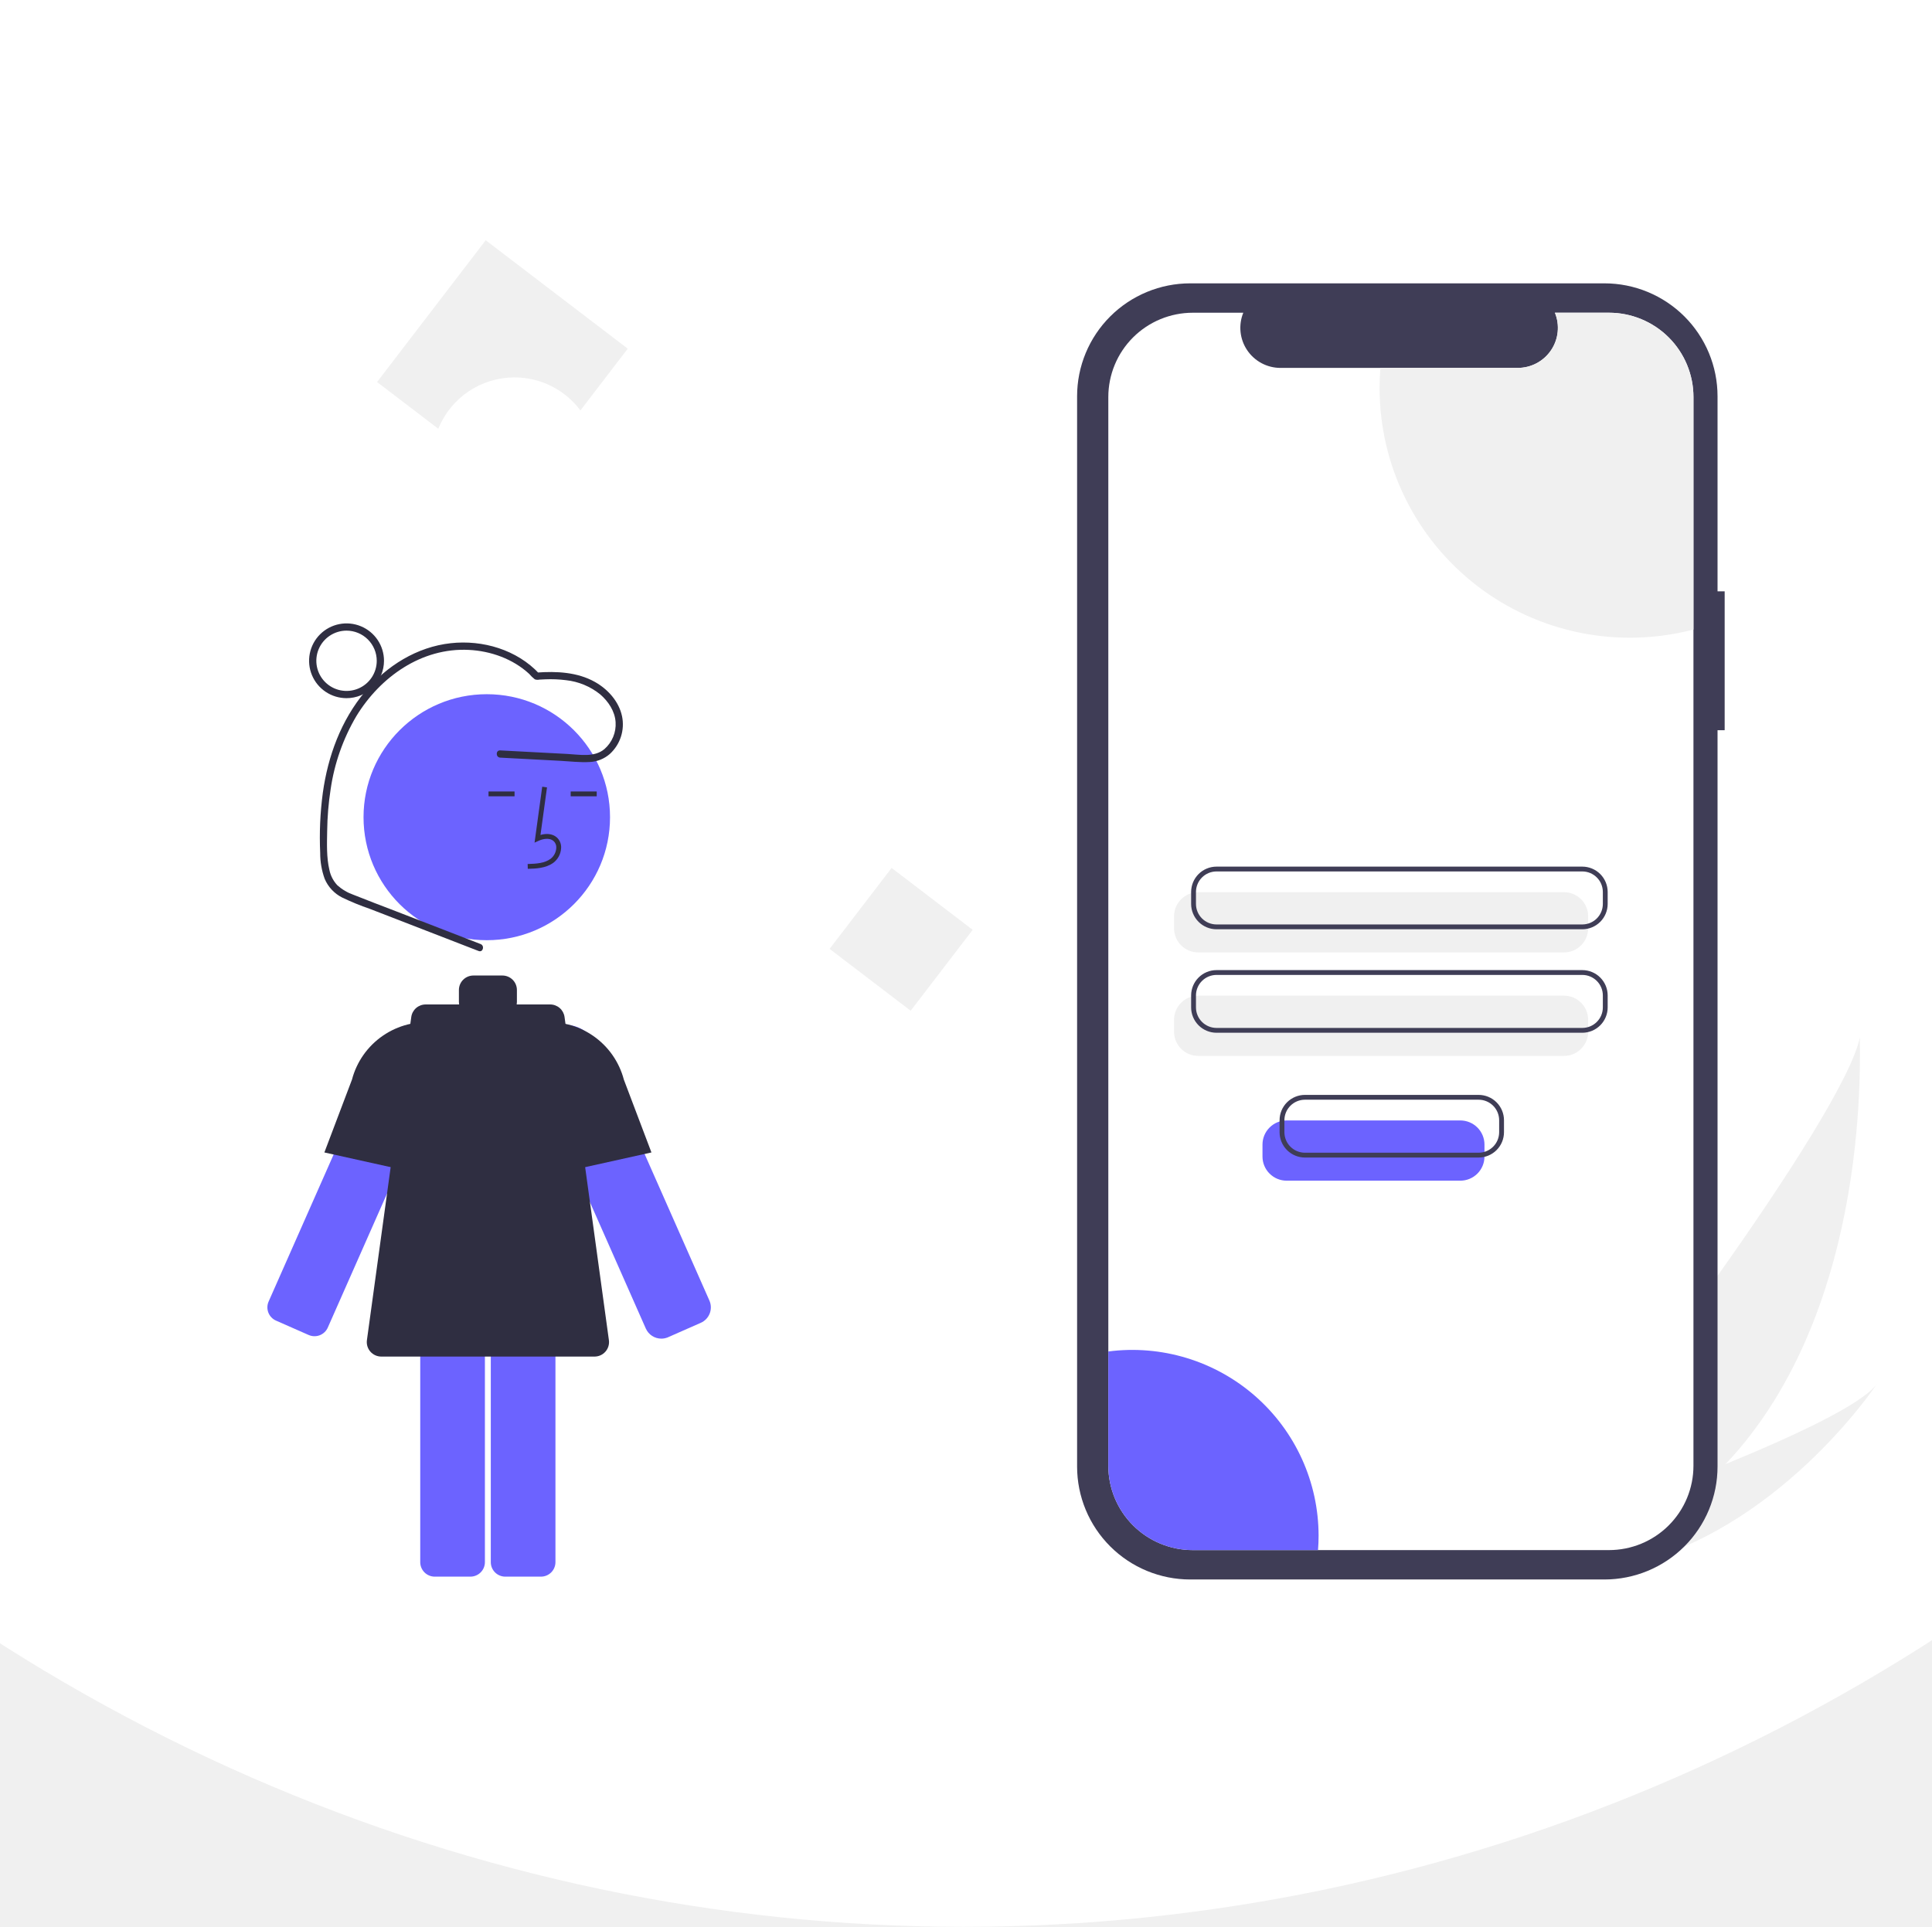
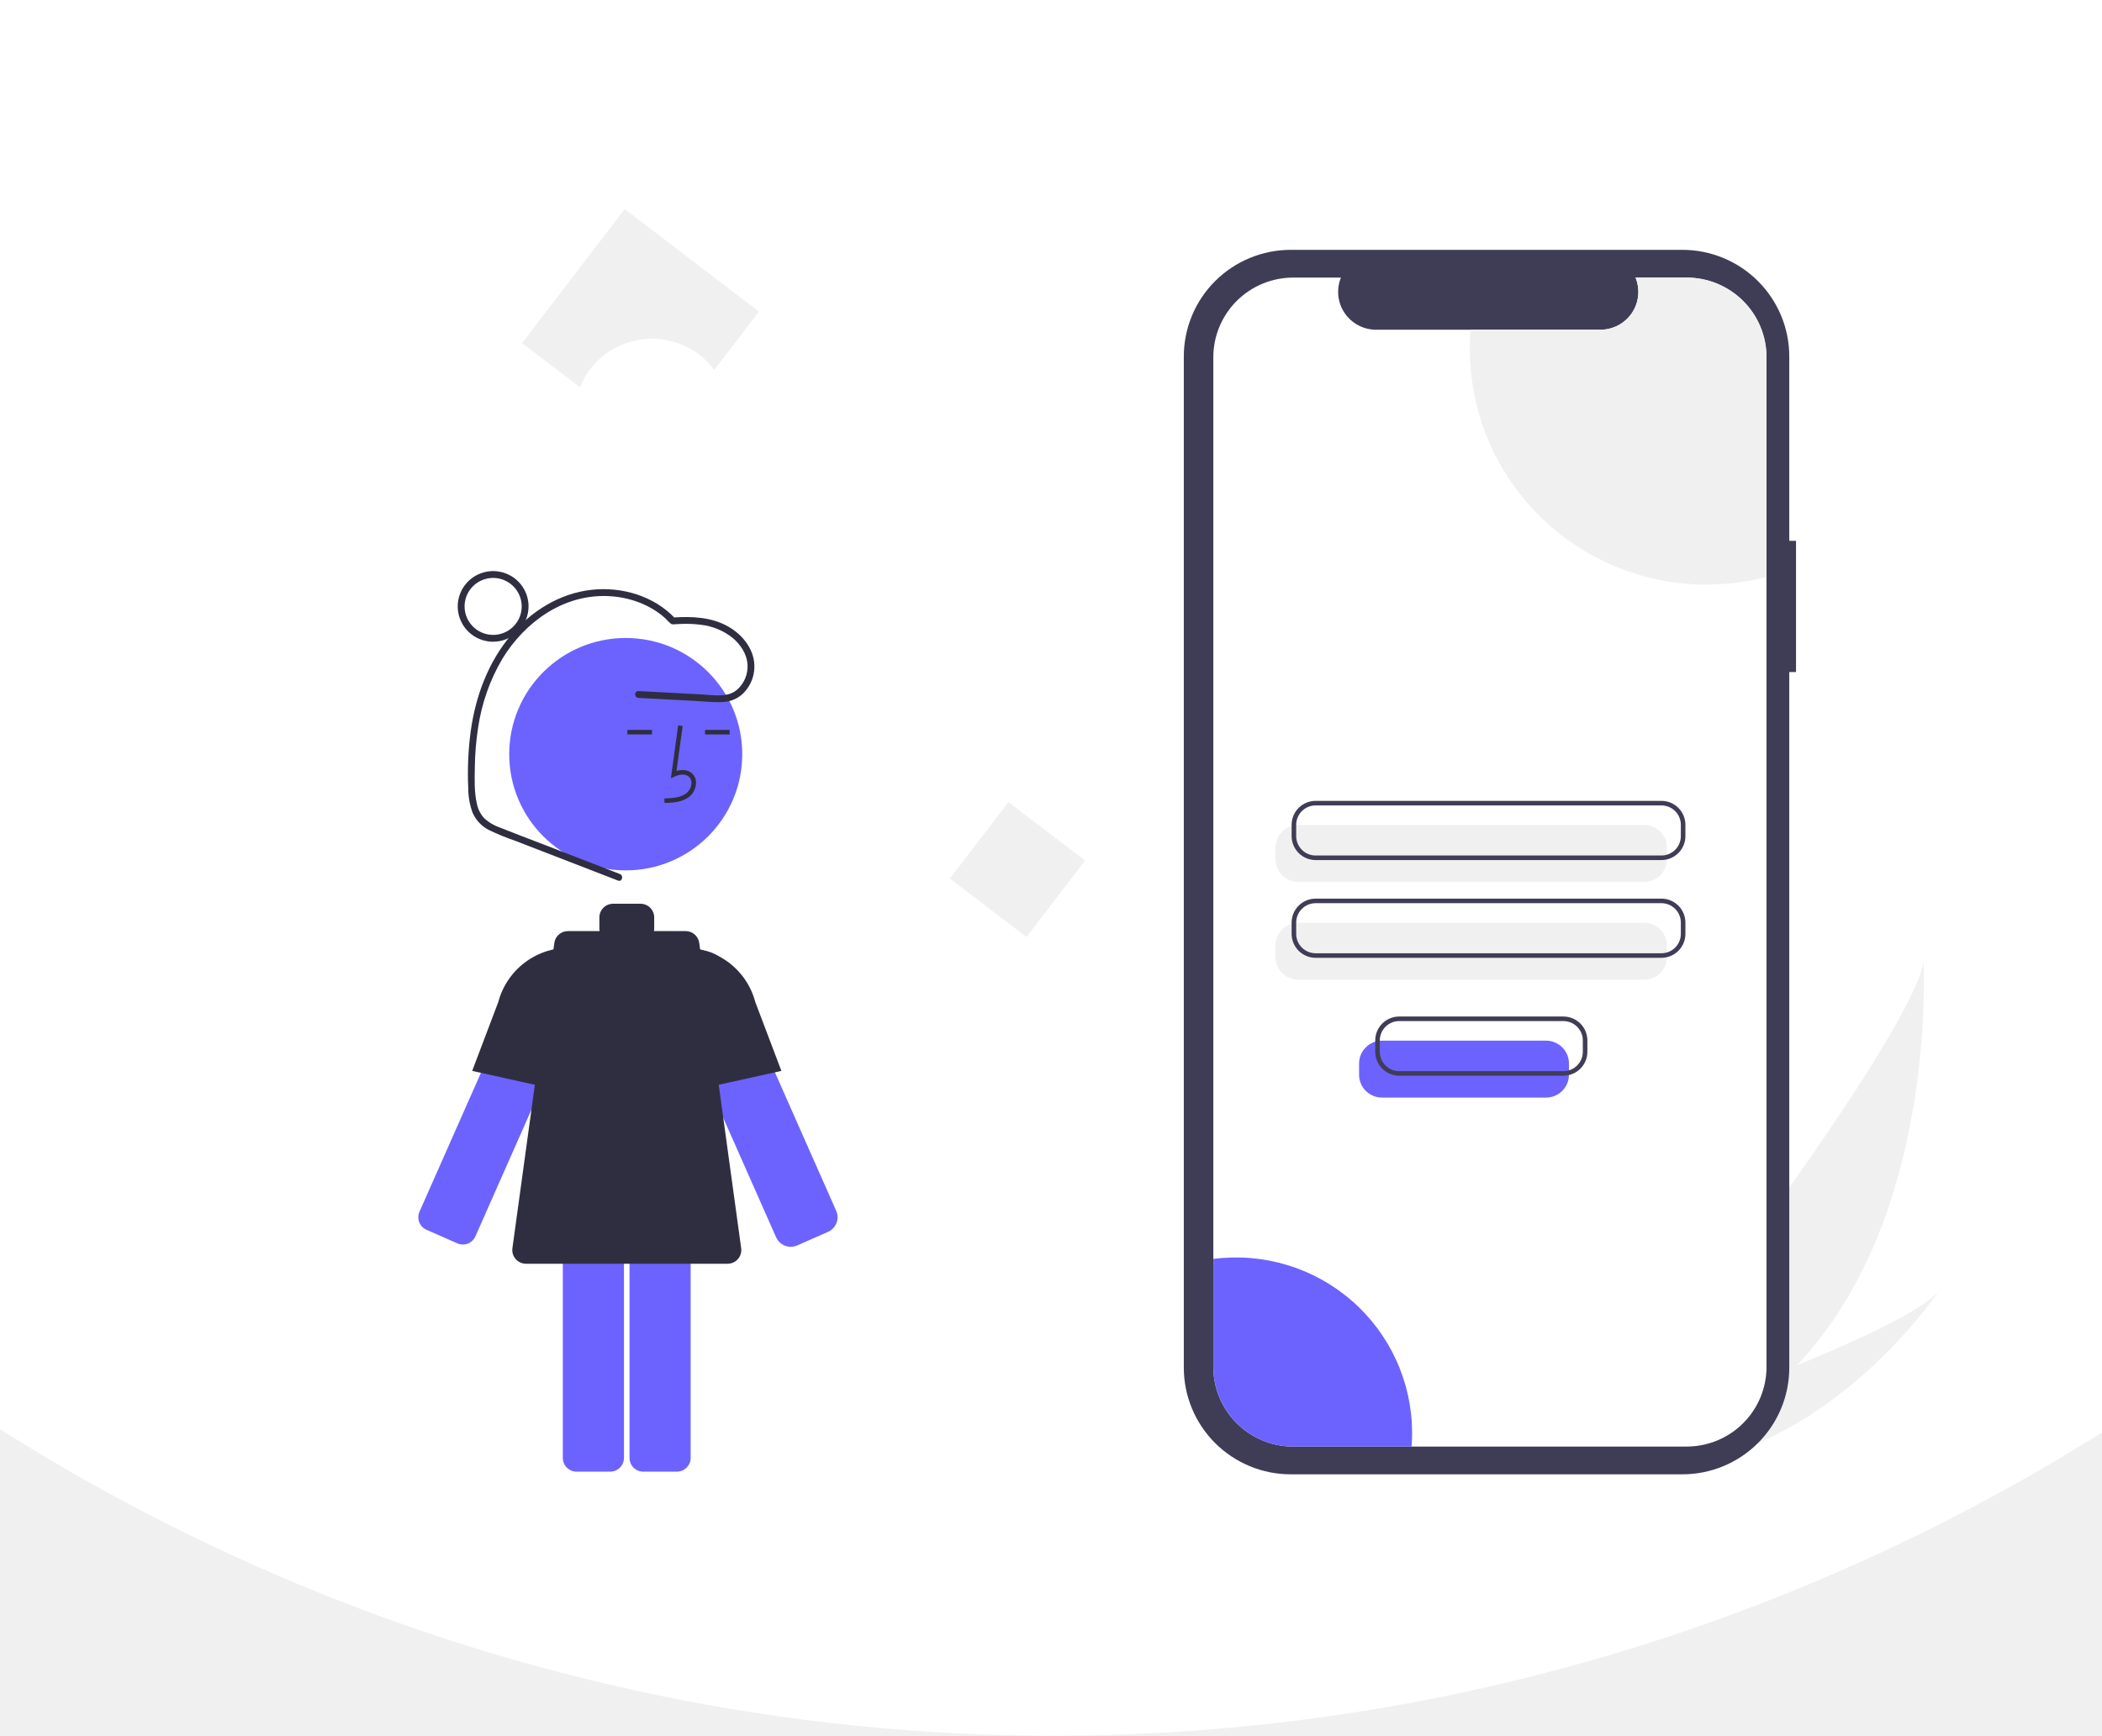
- <svg xmlns="http://www.w3.org/2000/svg" width="402" height="401" viewBox="0 0 402 401" fill="none">
-   <path d="M588 -8C588 45.711 577.977 98.895 558.503 148.518C539.03 198.14 510.487 243.228 474.504 281.207C438.521 319.186 395.803 349.313 348.79 369.867C301.776 390.421 251.387 401 200.5 401C149.613 401 99.224 390.421 52.21 369.867C5.196 349.313 -37.521 319.186 -73.504 281.207C-109.487 243.227 -138.03 198.14 -157.503 148.517C-176.977 98.895 -187 45.711 -187 -8L200.5 -8H588Z" fill="white" />
-   <path d="M359.053 304.698C352.229 311.991 344.409 318.289 335.824 323.404C335.628 323.525 335.427 323.639 335.226 323.756L321.329 311.478C321.475 311.342 321.636 311.19 321.811 311.023C332.166 301.208 383.573 232.584 386.999 215.873C386.762 217.265 390.089 271.862 359.053 304.698Z" fill="#F0F0F0" />
-   <path d="M338.506 325.773C338.243 325.836 337.976 325.895 337.708 325.948L327.281 316.737C327.485 316.666 327.723 316.581 327.996 316.488C332.469 314.907 345.793 310.133 359.052 304.697C373.299 298.853 387.478 292.249 390.528 288.02C389.874 289.002 369.724 318.805 338.506 325.773Z" fill="#F0F0F0" />
-   <path d="M358.86 123.069H357.376V82.467C357.376 79.381 356.767 76.326 355.584 73.475C354.4 70.624 352.666 68.033 350.48 65.851C348.294 63.669 345.699 61.938 342.843 60.757C339.987 59.576 336.925 58.968 333.834 58.968H247.658C244.566 58.968 241.505 59.576 238.649 60.757C235.792 61.938 233.197 63.669 231.011 65.851C228.825 68.033 227.091 70.623 225.908 73.475C224.725 76.326 224.116 79.381 224.116 82.467V305.213C224.116 308.299 224.725 311.355 225.908 314.206C227.091 317.057 228.825 319.647 231.011 321.83C233.197 324.012 235.792 325.743 238.648 326.924C241.505 328.104 244.566 328.712 247.658 328.712H333.834C336.925 328.712 339.987 328.104 342.843 326.924C345.699 325.743 348.294 324.012 350.48 321.83C352.666 319.647 354.4 317.057 355.584 314.206C356.767 311.355 357.376 308.299 357.376 305.213V151.971H358.86V123.069Z" fill="#3F3D56" />
-   <path d="M352.364 82.629V305.05C352.364 307.355 351.909 309.637 351.026 311.766C350.142 313.895 348.847 315.83 347.214 317.459C345.581 319.088 343.643 320.381 341.509 321.262C339.376 322.143 337.09 322.596 334.781 322.596H248.19C245.882 322.596 243.596 322.142 241.463 321.26C239.33 320.379 237.393 319.086 235.76 317.457C234.128 315.828 232.834 313.894 231.95 311.765C231.067 309.636 230.612 307.354 230.613 305.05V82.629C230.612 80.325 231.067 78.043 231.95 75.914C232.834 73.785 234.128 71.851 235.76 70.222C237.393 68.593 239.33 67.3 241.463 66.418C243.596 65.537 245.882 65.083 248.19 65.083H258.698C258.182 66.349 257.986 67.722 258.127 69.082C258.267 70.442 258.74 71.746 259.504 72.88C260.268 74.014 261.3 74.944 262.508 75.587C263.716 76.229 265.064 76.566 266.433 76.567H315.801C317.171 76.568 318.521 76.233 319.73 75.591C320.939 74.948 321.972 74.019 322.736 72.884C323.501 71.749 323.974 70.444 324.113 69.084C324.253 67.723 324.055 66.349 323.537 65.083H334.781C337.09 65.082 339.376 65.536 341.509 66.417C343.643 67.298 345.581 68.591 347.214 70.22C348.847 71.849 350.142 73.784 351.026 75.913C351.909 78.042 352.364 80.324 352.364 82.629Z" fill="white" />
-   <path d="M325.429 198.211H249.318C247.985 198.209 246.707 197.68 245.764 196.739C244.821 195.798 244.291 194.522 244.29 193.192V190.693C244.291 189.363 244.821 188.087 245.764 187.146C246.707 186.205 247.985 185.676 249.318 185.674H325.429C326.762 185.676 328.04 186.205 328.983 187.146C329.925 188.087 330.456 189.363 330.457 190.693V193.192C330.456 194.522 329.925 195.798 328.983 196.739C328.04 197.68 326.762 198.209 325.429 198.211Z" fill="#F0F0F0" />
-   <path d="M325.429 219.747H249.318C247.985 219.745 246.707 219.216 245.764 218.275C244.821 217.334 244.291 216.058 244.29 214.728V212.229C244.291 210.899 244.821 209.623 245.764 208.682C246.707 207.741 247.985 207.212 249.318 207.21H325.429C326.762 207.212 328.04 207.741 328.983 208.682C329.925 209.623 330.456 210.899 330.457 212.229V214.728C330.456 216.058 329.925 217.334 328.983 218.275C328.04 219.216 326.762 219.745 325.429 219.747Z" fill="#F0F0F0" />
-   <path d="M329.236 193.394H253.125C251.725 193.393 250.384 192.837 249.394 191.849C248.404 190.861 247.847 189.521 247.846 188.124V185.626C247.847 184.229 248.404 182.889 249.394 181.901C250.384 180.913 251.725 180.357 253.125 180.356H329.236C330.636 180.357 331.978 180.913 332.968 181.901C333.957 182.889 334.514 184.229 334.516 185.626V188.124C334.514 189.521 333.957 190.861 332.968 191.849C331.978 192.837 330.636 193.393 329.236 193.394ZM253.125 181.36C251.992 181.361 250.906 181.811 250.104 182.611C249.303 183.41 248.853 184.495 248.851 185.626V188.124C248.853 189.255 249.303 190.34 250.104 191.14C250.906 191.939 251.992 192.389 253.125 192.391H329.236C330.369 192.389 331.456 191.939 332.257 191.14C333.058 190.34 333.509 189.255 333.51 188.124V185.626C333.509 184.495 333.058 183.41 332.257 182.611C331.456 181.811 330.369 181.361 329.236 181.36H253.125Z" fill="#3F3D56" />
-   <path d="M329.236 214.93H253.125C251.725 214.929 250.384 214.373 249.394 213.385C248.404 212.397 247.847 211.057 247.846 209.66V207.162C247.847 205.765 248.404 204.425 249.394 203.437C250.384 202.449 251.725 201.893 253.125 201.892H329.236C330.636 201.893 331.978 202.449 332.968 203.437C333.957 204.425 334.514 205.765 334.516 207.162V209.66C334.514 211.057 333.957 212.397 332.968 213.385C331.978 214.373 330.636 214.929 329.236 214.93ZM253.125 202.895C251.992 202.897 250.906 203.347 250.104 204.146C249.303 204.946 248.853 206.031 248.851 207.162V209.66C248.853 210.791 249.303 211.876 250.104 212.675C250.906 213.475 251.992 213.925 253.125 213.926H329.236C330.369 213.925 331.456 213.475 332.257 212.675C333.058 211.876 333.509 210.791 333.51 209.66V207.162C333.509 206.031 333.058 204.946 332.257 204.146C331.456 203.347 330.369 202.897 329.236 202.895H253.125Z" fill="#3F3D56" />
-   <path d="M352.364 82.629V131.009C344.663 133.031 336.6 133.263 328.795 131.687C320.989 130.111 313.65 126.768 307.342 121.917C301.034 117.065 295.925 110.834 292.409 103.702C288.892 96.57 287.061 88.728 287.056 80.779C287.056 79.36 287.113 77.956 287.228 76.567H315.801C317.171 76.568 318.521 76.233 319.73 75.591C320.939 74.948 321.972 74.019 322.736 72.884C323.501 71.749 323.974 70.444 324.113 69.084C324.253 67.723 324.055 66.349 323.537 65.083H334.781C337.09 65.082 339.376 65.536 341.509 66.417C343.643 67.298 345.581 68.591 347.214 70.22C348.847 71.849 350.142 73.784 351.026 75.913C351.909 78.042 352.364 80.324 352.364 82.629Z" fill="#F0F0F0" />
-   <path d="M274.365 319.574C274.365 320.594 274.327 321.601 274.245 322.596H248.19C245.882 322.596 243.596 322.142 241.463 321.26C239.33 320.379 237.393 319.086 235.76 317.457C234.128 315.828 232.834 313.894 231.95 311.765C231.067 309.636 230.612 307.354 230.613 305.05V281.259C236.074 280.55 241.624 281.011 246.893 282.612C252.162 284.212 257.029 286.915 261.169 290.541C265.309 294.166 268.627 298.631 270.903 303.637C273.178 308.644 274.358 314.077 274.365 319.574Z" fill="#6C63FF" />
-   <path d="M64.225 277.83C64.957 278.151 65.787 278.17 66.533 277.881C67.278 277.593 67.879 277.021 68.203 276.291L91.674 223.191C92.211 221.976 92.376 220.629 92.146 219.32C91.916 218.012 91.303 216.801 90.384 215.841C89.465 214.88 88.281 214.214 86.982 213.925C85.683 213.636 84.328 213.738 83.087 214.219C81.654 214.765 80.454 215.79 79.693 217.12C79.572 217.33 79.462 217.547 79.364 217.769L55.892 270.869C55.733 271.23 55.645 271.62 55.636 272.016C55.627 272.411 55.697 272.804 55.84 273.173C55.983 273.542 56.197 273.879 56.471 274.165C56.745 274.451 57.072 274.68 57.435 274.84L64.225 277.83Z" fill="#6C63FF" />
-   <path d="M90.711 244.991L67.494 239.841L73.241 224.667C74.219 220.958 76.498 217.722 79.662 215.546C82.826 213.371 86.667 212.399 90.487 212.807L90.711 212.832L90.711 244.991Z" fill="#2F2E41" />
-   <path d="M137.604 278.59C136.921 278.588 136.253 278.39 135.681 278.018C135.109 277.646 134.657 277.116 134.38 276.493L110.908 223.393C110.162 221.704 110.093 219.793 110.715 218.054C111.336 216.315 112.602 214.88 114.252 214.044C115.902 213.209 117.809 213.036 119.583 213.561C121.356 214.087 122.86 215.271 123.785 216.87C123.916 217.096 124.033 217.328 124.139 217.566L147.61 270.666C147.987 271.519 148.009 272.486 147.672 273.355C147.334 274.223 146.665 274.923 145.811 275.299L138.791 278.391L138.787 278.383C138.408 278.519 138.007 278.589 137.604 278.59Z" fill="#6C63FF" />
-   <path d="M105.137 260.355C104.337 260.356 103.57 260.674 103.004 261.238C102.439 261.803 102.121 262.568 102.12 263.367V325.11C102.121 325.908 102.439 326.674 103.004 327.238C103.57 327.803 104.337 328.121 105.137 328.121H112.558C113.358 328.121 114.125 327.803 114.691 327.238C115.256 326.674 115.574 325.908 115.575 325.11V263.367C115.574 262.568 115.256 261.803 114.691 261.238C114.125 260.674 113.358 260.356 112.558 260.355H105.137Z" fill="#6C63FF" />
-   <path d="M90.458 260.355C89.658 260.356 88.891 260.674 88.326 261.238C87.76 261.803 87.442 262.568 87.441 263.367V325.11C87.442 325.908 87.76 326.674 88.326 327.238C88.891 327.803 89.658 328.121 90.458 328.121H97.88C98.68 328.121 99.446 327.803 100.012 327.238C100.578 326.674 100.896 325.908 100.897 325.11V263.367C100.896 262.568 100.578 261.803 100.012 261.238C99.446 260.674 98.68 260.356 97.88 260.355H90.458Z" fill="#6C63FF" />
-   <path d="M101.286 195.669C115.449 195.669 126.931 184.208 126.931 170.071C126.931 155.934 115.449 144.473 101.286 144.473C87.124 144.473 75.642 155.934 75.642 170.071C75.642 184.208 87.124 195.669 101.286 195.669Z" fill="#6C63FF" />
-   <path d="M109.82 180.816C111.483 180.77 113.551 180.713 115.145 179.551C115.62 179.19 116.01 178.731 116.288 178.204C116.566 177.678 116.725 177.097 116.754 176.503C116.783 176.08 116.714 175.657 116.551 175.266C116.389 174.874 116.138 174.526 115.819 174.247C114.986 173.545 113.771 173.381 112.461 173.765L113.818 163.864L112.822 163.728L111.226 175.367L112.058 174.986C113.023 174.545 114.347 174.32 115.17 175.014C115.372 175.195 115.529 175.421 115.63 175.673C115.73 175.925 115.771 176.197 115.749 176.467C115.725 176.91 115.605 177.342 115.399 177.734C115.192 178.126 114.903 178.469 114.552 178.74C113.312 179.644 111.663 179.761 109.792 179.813L109.82 180.816Z" fill="#2F2E41" />
-   <path d="M124.162 164.718H118.745V165.722H124.162V164.718Z" fill="#2F2E41" />
-   <path d="M107.066 164.718H101.649V165.722H107.066V164.718Z" fill="#2F2E41" />
-   <path d="M126.696 278.901L117.466 211.644C117.367 210.923 117.01 210.262 116.46 209.784C115.911 209.305 115.206 209.041 114.477 209.042H107.51C107.539 208.876 107.554 208.708 107.555 208.54V206.03C107.555 205.231 107.237 204.465 106.672 203.901C106.106 203.336 105.338 203.019 104.538 203.019H98.504C97.704 203.019 96.937 203.336 96.371 203.901C95.805 204.465 95.487 205.231 95.487 206.03V208.54C95.489 208.708 95.504 208.876 95.533 209.042H88.566C87.837 209.042 87.132 209.305 86.582 209.784C86.033 210.262 85.676 210.923 85.577 211.644L76.347 278.901C76.288 279.327 76.322 279.761 76.445 280.173C76.569 280.585 76.779 280.966 77.062 281.29C77.345 281.614 77.695 281.874 78.087 282.052C78.479 282.229 78.905 282.322 79.336 282.322H123.707C124.138 282.322 124.564 282.229 124.956 282.052C125.348 281.874 125.697 281.614 125.98 281.29C126.264 280.966 126.474 280.585 126.597 280.173C126.721 279.761 126.754 279.327 126.696 278.901Z" fill="#2F2E41" />
-   <path d="M99.995 196.468L82.258 189.595C79.357 188.472 76.441 187.382 73.556 186.22C72.32 185.79 71.181 185.12 70.206 184.249C69.357 183.352 68.778 182.234 68.536 181.023C67.921 178.428 68.032 175.59 68.076 172.941C68.11 170.043 68.349 167.152 68.791 164.288C69.566 158.905 71.385 153.726 74.146 149.039C79.12 140.892 87.691 134.763 97.549 135.252C102.113 135.478 106.703 137.113 110.094 140.228C110.448 140.65 110.845 141.034 111.278 141.374C111.58 141.486 111.908 141.508 112.221 141.437C112.635 141.41 113.049 141.39 113.464 141.376C114.902 141.315 116.343 141.376 117.771 141.556C120.373 141.837 122.84 142.859 124.876 144.501C126.571 145.956 127.949 148.01 128.091 150.293C128.16 151.341 127.986 152.391 127.584 153.361C127.182 154.332 126.561 155.197 125.771 155.89C123.655 157.67 120.636 157.044 118.097 156.91L104.087 156.169C103.116 156.118 103.119 157.624 104.087 157.675L116.609 158.337C118.622 158.444 120.696 158.705 122.71 158.584C124.257 158.514 125.735 157.921 126.9 156.901C127.964 155.926 128.756 154.692 129.2 153.319C129.644 151.947 129.724 150.483 129.433 149.071C128.787 145.99 126.49 143.442 123.798 141.926C120.134 139.863 115.758 139.666 111.659 139.971L112.192 140.191C107.555 135.223 100.452 133.125 93.784 133.86C86.743 134.635 80.481 138.555 75.982 143.917C70.965 149.894 68.232 157.348 67.169 165.012C66.616 169.15 66.434 173.329 66.625 177.5C66.617 179.339 66.932 181.165 67.556 182.896C68.268 184.58 69.556 185.958 71.189 186.784C73.062 187.686 74.988 188.476 76.956 189.148L99.594 197.919C100.5 198.27 100.892 196.815 99.995 196.468Z" fill="#2F2E41" />
-   <path d="M72.106 145.298C70.565 145.298 69.058 144.842 67.776 143.987C66.494 143.132 65.496 141.917 64.906 140.495C64.316 139.074 64.161 137.51 64.462 136C64.763 134.491 65.505 133.105 66.595 132.017C67.685 130.929 69.074 130.188 70.586 129.888C72.097 129.588 73.665 129.742 75.089 130.331C76.513 130.919 77.73 131.917 78.586 133.196C79.443 134.475 79.9 135.98 79.9 137.518C79.898 139.581 79.076 141.558 77.615 143.017C76.153 144.475 74.172 145.296 72.106 145.298ZM72.106 131.244C70.863 131.244 69.648 131.612 68.614 132.302C67.581 132.991 66.775 133.971 66.299 135.117C65.823 136.264 65.699 137.525 65.942 138.742C66.184 139.959 66.783 141.077 67.662 141.955C68.541 142.832 69.661 143.43 70.88 143.672C72.099 143.914 73.363 143.789 74.511 143.315C75.66 142.84 76.641 142.036 77.332 141.004C78.023 139.972 78.391 138.759 78.391 137.518C78.39 135.855 77.727 134.26 76.548 133.084C75.37 131.908 73.772 131.246 72.106 131.244Z" fill="#2F2E41" />
-   <path d="M202.39 193.51L185.521 180.631L172.619 197.47L189.488 210.349L202.39 193.51Z" fill="#F0F0F0" />
-   <path d="M107.052 78.543C109.718 78.541 112.347 79.162 114.728 80.356C117.11 81.55 119.179 83.284 120.768 85.42L130.618 72.564L101.063 50L78.458 79.502L91.197 89.227C92.471 86.072 94.662 83.368 97.487 81.464C100.313 79.56 103.644 78.543 107.052 78.543Z" fill="#F0F0F0" />
-   <path d="M303.854 245.716H267.72C266.387 245.715 265.109 245.186 264.166 244.245C263.224 243.304 262.693 242.028 262.692 240.697V238.199C262.693 236.868 263.224 235.592 264.166 234.651C265.109 233.71 266.387 233.181 267.72 233.18H303.854C305.187 233.181 306.465 233.71 307.408 234.651C308.351 235.592 308.881 236.868 308.882 238.199V240.697C308.881 242.028 308.351 243.304 307.408 244.245C306.465 245.186 305.187 245.715 303.854 245.716Z" fill="#6C63FF" />
-   <path d="M307.662 240.9H271.527C270.128 240.899 268.786 240.343 267.796 239.355C266.806 238.367 266.249 237.027 266.248 235.63V233.132C266.249 231.734 266.806 230.395 267.796 229.407C268.786 228.419 270.128 227.863 271.527 227.862H307.662C309.061 227.863 310.403 228.419 311.393 229.407C312.383 230.395 312.94 231.734 312.941 233.132V235.63C312.94 237.027 312.383 238.367 311.393 239.355C310.403 240.343 309.061 240.899 307.662 240.9ZM271.527 228.865C270.394 228.867 269.308 229.317 268.507 230.116C267.705 230.916 267.255 232.001 267.253 233.132V235.63C267.255 236.761 267.705 237.846 268.507 238.645C269.308 239.445 270.394 239.895 271.527 239.896H307.662C308.795 239.895 309.881 239.445 310.682 238.645C311.484 237.846 311.934 236.761 311.936 235.63V233.132C311.934 232.001 311.484 230.916 310.682 230.116C309.881 229.317 308.795 228.867 307.662 228.865H271.527Z" fill="#3F3D56" />
-   <path d="M112.332 244.991V212.832L112.556 212.807C116.381 212.399 120.226 213.374 123.392 215.555C126.558 217.736 128.836 220.978 129.81 224.693L135.548 239.841L112.332 244.991Z" fill="#2F2E41" />
+ <svg xmlns="http://www.w3.org/2000/svg" width="402" height="332" viewBox="0 0 402 332" fill="none">
+   <path d="M589 -70C589 -17.209 578.977 35.066 559.503 83.839C540.03 132.612 511.487 176.928 475.504 214.257C439.521 251.586 396.803 281.197 349.79 301.4C302.776 321.602 252.387 332 201.5 332C150.613 332 100.224 321.602 53.21 301.4C6.196 281.197 -36.521 251.586 -72.504 214.257C-108.487 176.928 -137.03 132.612 -156.503 83.839C-175.977 35.066 -186 -17.209 -186 -70L201.5 -70H589Z" fill="white" />
+   <path d="M343.651 261.149C337.72 267.481 330.926 272.949 323.466 277.391C323.295 277.496 323.121 277.595 322.947 277.696L310.871 267.035C310.997 266.918 311.138 266.786 311.289 266.641C320.287 258.119 364.957 198.534 367.933 184.024C367.728 185.232 370.619 232.638 343.651 261.149Z" fill="#F0F0F0" />
+   <path d="M325.796 279.448C325.568 279.503 325.336 279.553 325.103 279.6L316.043 271.602C316.22 271.54 316.427 271.467 316.663 271.386C320.551 270.013 332.128 265.868 343.65 261.148C356.03 256.073 368.35 250.34 371 246.667C370.432 247.521 352.923 273.398 325.796 279.448Z" fill="#F0F0F0" />
+   <path d="M343.483 103.445H342.193V68.191C342.193 65.511 341.664 62.858 340.636 60.382C339.608 57.907 338.101 55.658 336.201 53.763C334.302 51.868 332.047 50.365 329.565 49.34C327.083 48.315 324.423 47.787 321.737 47.787H246.855C244.169 47.787 241.508 48.315 239.027 49.34C236.545 50.365 234.29 51.868 232.39 53.763C230.491 55.657 228.984 57.907 227.956 60.382C226.928 62.858 226.399 65.511 226.399 68.191V261.596C226.399 264.276 226.928 266.929 227.956 269.404C228.984 271.88 230.491 274.129 232.39 276.024C234.29 277.919 236.545 279.421 239.027 280.447C241.508 281.472 244.168 282 246.855 282H321.736C324.423 282 327.083 281.472 329.565 280.447C332.047 279.421 334.302 277.919 336.201 276.024C338.101 274.129 339.608 271.88 340.636 269.404C341.664 266.929 342.193 264.276 342.193 261.596V128.539H343.483V103.445Z" fill="#3F3D56" />
+   <path d="M337.838 68.331V261.455C337.838 263.456 337.443 265.437 336.675 267.286C335.907 269.135 334.782 270.814 333.363 272.229C331.944 273.644 330.26 274.766 328.406 275.531C326.552 276.296 324.566 276.69 322.559 276.689H247.317C245.312 276.689 243.325 276.295 241.472 275.53C239.619 274.764 237.935 273.642 236.517 272.227C235.099 270.813 233.974 269.133 233.206 267.285C232.439 265.436 232.044 263.455 232.044 261.455V68.331C232.044 66.33 232.439 64.349 233.206 62.501C233.974 60.652 235.099 58.973 236.517 57.558C237.935 56.144 239.619 55.021 241.472 54.256C243.325 53.49 245.312 53.096 247.317 53.096H256.448C256 54.196 255.83 55.388 255.952 56.569C256.074 57.749 256.485 58.881 257.149 59.866C257.813 60.851 258.709 61.658 259.759 62.216C260.809 62.774 261.98 63.067 263.17 63.068H306.067C307.258 63.069 308.43 62.778 309.481 62.22C310.532 61.662 311.429 60.855 312.094 59.87C312.758 58.884 313.169 57.751 313.29 56.57C313.411 55.389 313.239 54.196 312.789 53.096H322.559C324.566 53.096 326.552 53.489 328.406 54.255C330.26 55.02 331.944 56.142 333.363 57.557C334.782 58.971 335.907 60.651 336.675 62.5C337.443 64.348 337.838 66.33 337.838 68.331Z" fill="white" />
+   <path d="M314.433 168.688H248.298C247.139 168.687 246.029 168.227 245.21 167.41C244.39 166.593 243.93 165.486 243.928 164.33V162.161C243.93 161.006 244.39 159.898 245.21 159.081C246.029 158.264 247.139 157.804 248.298 157.803H314.433C315.592 157.804 316.702 158.264 317.521 159.081C318.34 159.898 318.801 161.006 318.802 162.161V164.33C318.801 165.486 318.34 166.593 317.521 167.41C316.702 168.227 315.592 168.687 314.433 168.688Z" fill="#F0F0F0" />
+   <path d="M314.433 187.388H248.298C247.139 187.386 246.029 186.927 245.21 186.11C244.39 185.293 243.93 184.185 243.928 183.029V180.86C243.93 179.705 244.39 178.597 245.21 177.78C246.029 176.963 247.139 176.503 248.298 176.502H314.433C315.592 176.503 316.702 176.963 317.521 177.78C318.34 178.597 318.801 179.705 318.802 180.86V183.029C318.801 184.185 318.34 185.293 317.521 186.11C316.702 186.927 315.592 187.386 314.433 187.388Z" fill="#F0F0F0" />
+   <path d="M317.742 164.506H251.606C250.39 164.505 249.224 164.022 248.363 163.164C247.503 162.307 247.02 161.144 247.018 159.93V157.761C247.02 156.548 247.503 155.385 248.363 154.527C249.224 153.669 250.39 153.187 251.606 153.185H317.742C318.958 153.187 320.124 153.669 320.984 154.527C321.844 155.385 322.328 156.548 322.329 157.761V159.93C322.328 161.144 321.844 162.307 320.984 163.164C320.124 164.022 318.958 164.505 317.742 164.506ZM251.606 154.057C250.621 154.058 249.677 154.448 248.981 155.143C248.285 155.837 247.893 156.779 247.892 157.761V159.93C247.893 160.912 248.285 161.854 248.981 162.548C249.677 163.243 250.621 163.634 251.606 163.635H317.742C318.726 163.634 319.67 163.243 320.366 162.548C321.063 161.854 321.454 160.912 321.455 159.93V157.761C321.454 156.779 321.063 155.837 320.366 155.143C319.67 154.448 318.726 154.058 317.742 154.057H251.606Z" fill="#3F3D56" />
+   <path d="M317.742 183.205H251.606C250.39 183.204 249.224 182.722 248.363 181.864C247.503 181.006 247.02 179.843 247.018 178.63V176.46C247.02 175.247 247.503 174.084 248.363 173.226C249.224 172.368 250.39 171.886 251.606 171.884H317.742C318.958 171.886 320.124 172.368 320.984 173.226C321.844 174.084 322.328 175.247 322.329 176.46V178.63C322.328 179.843 321.844 181.006 320.984 181.864C320.124 182.722 318.958 183.204 317.742 183.205ZM251.606 172.756C250.621 172.757 249.677 173.148 248.981 173.842C248.285 174.537 247.893 175.478 247.892 176.46V178.63C247.893 179.612 248.285 180.553 248.981 181.248C249.677 181.942 250.621 182.333 251.606 182.334H317.742C318.726 182.333 319.67 181.942 320.366 181.248C321.063 180.553 321.454 179.612 321.455 178.63V176.46C321.454 175.478 321.063 174.537 320.366 173.842C319.67 173.148 318.726 172.757 317.742 172.756H251.606Z" fill="#3F3D56" />
+   <path d="M337.838 68.331V110.338C331.147 112.094 324.14 112.295 317.358 110.927C310.576 109.558 304.199 106.656 298.717 102.444C293.236 98.231 288.797 92.82 285.741 86.628C282.685 80.436 281.094 73.627 281.09 66.725C281.09 65.493 281.139 64.274 281.239 63.068H306.067C307.258 63.069 308.43 62.778 309.481 62.22C310.532 61.662 311.429 60.855 312.094 59.87C312.758 58.884 313.169 57.751 313.29 56.57C313.411 55.389 313.239 54.196 312.789 53.096H322.559C324.566 53.096 326.552 53.489 328.406 54.255C330.26 55.02 331.944 56.142 333.363 57.557C334.782 58.971 335.907 60.651 336.675 62.5C337.443 64.348 337.838 66.33 337.838 68.331Z" fill="#F0F0F0" />
+   <path d="M270.062 274.066C270.062 274.951 270.029 275.826 269.957 276.689H247.317C245.312 276.689 243.325 276.295 241.472 275.53C239.619 274.764 237.935 273.642 236.517 272.227C235.099 270.813 233.974 269.133 233.206 267.285C232.439 265.436 232.044 263.455 232.044 261.455V240.798C236.789 240.182 241.612 240.582 246.19 241.972C250.769 243.362 254.998 245.709 258.595 248.857C262.193 252.005 265.076 255.881 267.053 260.228C269.031 264.575 270.056 269.292 270.062 274.066Z" fill="#6C63FF" />
+   <path d="M87.463 237.82C88.1 238.099 88.821 238.115 89.469 237.865C90.117 237.614 90.639 237.117 90.92 236.483L111.315 190.378C111.782 189.323 111.925 188.153 111.725 187.017C111.525 185.881 110.993 184.83 110.194 183.996C109.395 183.162 108.367 182.583 107.238 182.333C106.109 182.082 104.932 182.171 103.854 182.587C102.608 183.062 101.566 183.952 100.904 185.107C100.799 185.289 100.704 185.477 100.618 185.67L80.223 231.776C80.084 232.09 80.009 232.428 80.001 232.771C79.993 233.115 80.053 233.456 80.177 233.776C80.302 234.097 80.488 234.389 80.726 234.637C80.964 234.886 81.248 235.085 81.563 235.224L87.463 237.82Z" fill="#6C63FF" />
+   <path d="M110.478 209.306L90.304 204.835L95.297 191.659C96.148 188.439 98.128 185.63 100.877 183.74C103.627 181.851 106.964 181.007 110.284 181.362L110.478 181.384L110.478 209.306Z" fill="#2F2E41" />
+   <path d="M151.225 238.479C150.632 238.478 150.051 238.306 149.554 237.983C149.057 237.66 148.664 237.2 148.424 236.659L128.029 190.554C127.38 189.087 127.32 187.428 127.86 185.918C128.4 184.408 129.501 183.162 130.934 182.436C132.367 181.711 134.025 181.561 135.566 182.017C137.107 182.473 138.414 183.501 139.218 184.89C139.331 185.086 139.433 185.287 139.525 185.494L159.92 231.6C160.247 232.34 160.267 233.18 159.973 233.934C159.68 234.688 159.099 235.296 158.356 235.622L152.256 238.307L152.253 238.3C151.924 238.419 151.576 238.479 151.225 238.479Z" fill="#6C63FF" />
+   <path d="M123.013 222.647C122.318 222.648 121.652 222.924 121.16 223.414C120.669 223.904 120.393 224.569 120.392 225.262V278.872C120.393 279.565 120.669 280.23 121.16 280.72C121.652 281.21 122.318 281.486 123.013 281.487H129.462C130.157 281.486 130.823 281.21 131.315 280.72C131.806 280.23 132.083 279.565 132.084 278.872V225.262C132.083 224.569 131.806 223.904 131.315 223.414C130.823 222.924 130.157 222.648 129.462 222.647H123.013Z" fill="#6C63FF" />
+   <path d="M110.258 222.647C109.563 222.648 108.897 222.924 108.406 223.414C107.914 223.904 107.638 224.569 107.637 225.262V278.872C107.638 279.565 107.914 280.23 108.406 280.72C108.897 281.21 109.563 281.486 110.258 281.487H116.707C117.402 281.486 118.069 281.21 118.56 280.72C119.052 280.23 119.328 279.565 119.329 278.872V225.262C119.328 224.569 119.052 223.904 118.56 223.414C118.069 222.924 117.402 222.648 116.707 222.647H110.258Z" fill="#6C63FF" />
+   <path d="M119.668 166.481C131.974 166.481 141.951 156.53 141.951 144.255C141.951 131.98 131.974 122.029 119.668 122.029C107.361 122.029 97.385 131.98 97.385 144.255C97.385 156.53 107.361 166.481 119.668 166.481Z" fill="#6C63FF" />
+   <path d="M127.083 153.585C128.527 153.545 130.325 153.495 131.71 152.486C132.122 152.173 132.461 151.774 132.703 151.317C132.944 150.86 133.083 150.356 133.108 149.84C133.133 149.473 133.073 149.105 132.932 148.765C132.791 148.426 132.573 148.123 132.295 147.881C131.572 147.272 130.516 147.129 129.378 147.462L130.557 138.866L129.691 138.748L128.305 148.854L129.028 148.523C129.866 148.139 131.016 147.944 131.731 148.547C131.907 148.705 132.044 148.9 132.131 149.119C132.218 149.338 132.254 149.574 132.235 149.809C132.214 150.193 132.11 150.568 131.93 150.909C131.751 151.249 131.5 151.547 131.195 151.782C130.117 152.567 128.684 152.669 127.059 152.714L127.083 153.585Z" fill="#2F2E41" />
+   <path d="M139.545 139.607H134.838V140.479H139.545V139.607Z" fill="#2F2E41" />
+   <path d="M124.689 139.607H119.983V140.479H124.689V139.607Z" fill="#2F2E41" />
+   <path d="M141.747 238.75L133.727 180.352C133.641 179.726 133.33 179.152 132.853 178.737C132.375 178.321 131.763 178.092 131.129 178.092H125.076C125.101 177.948 125.114 177.803 125.115 177.657V175.478C125.115 174.784 124.839 174.119 124.347 173.629C123.855 173.138 123.189 172.863 122.493 172.863H117.25C116.555 172.863 115.888 173.138 115.397 173.629C114.905 174.119 114.629 174.784 114.629 175.478V177.657C114.63 177.803 114.643 177.948 114.668 178.092H108.614C107.98 178.092 107.368 178.321 106.891 178.737C106.413 179.152 106.103 179.726 106.017 180.352L97.997 238.75C97.946 239.12 97.975 239.497 98.082 239.854C98.189 240.212 98.372 240.543 98.618 240.824C98.864 241.105 99.168 241.331 99.509 241.485C99.85 241.64 100.219 241.72 100.594 241.72H139.15C139.524 241.72 139.894 241.64 140.235 241.485C140.575 241.331 140.879 241.105 141.125 240.824C141.371 240.543 141.554 240.212 141.661 239.854C141.768 239.497 141.798 239.12 141.747 238.75Z" fill="#2F2E41" />
+   <path d="M118.546 167.175L103.133 161.208C100.613 160.232 98.078 159.286 95.571 158.277C94.497 157.903 93.508 157.322 92.661 156.566C91.923 155.786 91.42 154.816 91.21 153.765C90.675 151.511 90.772 149.047 90.81 146.747C90.839 144.231 91.047 141.72 91.431 139.234C92.104 134.56 93.685 130.063 96.084 125.994C100.407 118.92 107.854 113.598 116.42 114.022C120.386 114.219 124.374 115.639 127.321 118.343C127.628 118.709 127.973 119.043 128.35 119.338C128.612 119.436 128.897 119.455 129.169 119.393C129.529 119.37 129.889 119.352 130.249 119.34C131.499 119.287 132.751 119.34 133.992 119.496C136.253 119.74 138.396 120.628 140.165 122.053C141.638 123.317 142.836 125.1 142.959 127.082C143.019 127.992 142.868 128.904 142.518 129.746C142.169 130.589 141.63 131.34 140.943 131.942C139.104 133.488 136.481 132.944 134.275 132.828L122.101 132.185C121.258 132.14 121.26 133.448 122.101 133.492L132.982 134.067C134.731 134.159 136.533 134.386 138.283 134.281C139.628 134.22 140.912 133.705 141.924 132.82C142.849 131.973 143.537 130.902 143.923 129.71C144.309 128.518 144.378 127.248 144.125 126.021C143.564 123.346 141.568 121.134 139.228 119.817C136.045 118.026 132.243 117.855 128.681 118.12L129.144 118.311C125.115 113.997 118.943 112.176 113.148 112.813C107.03 113.486 101.589 116.891 97.679 121.546C93.32 126.736 90.945 133.208 90.022 139.863C89.541 143.456 89.383 147.084 89.549 150.705C89.542 152.302 89.816 153.888 90.358 155.391C90.977 156.853 92.096 158.049 93.515 158.767C95.143 159.55 96.816 160.236 98.526 160.82L118.197 168.435C118.984 168.74 119.325 167.476 118.546 167.175Z" fill="#2F2E41" />
+   <path d="M94.312 122.745C92.972 122.745 91.663 122.349 90.549 121.607C89.436 120.865 88.567 119.81 88.055 118.575C87.542 117.341 87.408 115.983 87.67 114.672C87.931 113.362 88.576 112.158 89.523 111.214C90.47 110.269 91.677 109.626 92.99 109.365C94.304 109.104 95.666 109.238 96.903 109.749C98.141 110.261 99.199 111.126 99.943 112.237C100.687 113.348 101.084 114.654 101.084 115.99C101.082 117.781 100.368 119.498 99.098 120.764C97.829 122.031 96.107 122.743 94.312 122.745ZM94.312 110.543C93.232 110.543 92.176 110.862 91.278 111.461C90.379 112.059 89.679 112.91 89.266 113.906C88.853 114.901 88.744 115.996 88.955 117.053C89.166 118.11 89.686 119.08 90.45 119.842C91.214 120.604 92.187 121.123 93.246 121.333C94.306 121.543 95.404 121.435 96.402 121.023C97.4 120.611 98.253 119.913 98.853 119.017C99.453 118.121 99.773 117.068 99.773 115.99C99.772 114.546 99.196 113.161 98.172 112.14C97.148 111.119 95.76 110.544 94.312 110.543Z" fill="#2F2E41" />
+   <path d="M207.52 164.606L192.862 153.424L181.651 168.045L196.309 179.227L207.52 164.606Z" fill="#F0F0F0" />
+   <path d="M124.678 64.783C126.994 64.781 129.278 65.32 131.348 66.357C133.417 67.394 135.215 68.9 136.596 70.755L145.155 59.592L119.473 40L99.831 65.616L110.9 74.06C112.008 71.32 113.911 68.973 116.366 67.32C118.821 65.667 121.716 64.783 124.678 64.783Z" fill="#F0F0F0" />
+   <path d="M295.686 209.936H264.288C263.13 209.935 262.019 209.476 261.2 208.659C260.381 207.841 259.92 206.734 259.919 205.578V203.409C259.92 202.254 260.381 201.146 261.2 200.329C262.019 199.512 263.13 199.052 264.288 199.051H295.686C296.844 199.052 297.955 199.512 298.774 200.329C299.593 201.146 300.054 202.254 300.055 203.409V205.578C300.054 206.734 299.593 207.841 298.774 208.659C297.955 209.476 296.844 209.935 295.686 209.936Z" fill="#6C63FF" />
+   <path d="M298.995 205.755H267.596C266.38 205.753 265.214 205.271 264.354 204.413C263.494 203.555 263.01 202.392 263.009 201.179V199.009C263.01 197.796 263.494 196.633 264.354 195.775C265.214 194.917 266.38 194.435 267.596 194.433H298.995C300.211 194.435 301.377 194.917 302.237 195.775C303.097 196.633 303.581 197.796 303.582 199.009V201.179C303.581 202.392 303.097 203.555 302.237 204.413C301.377 205.271 300.211 205.753 298.995 205.755ZM267.596 195.305C266.612 195.306 265.668 195.697 264.971 196.391C264.275 197.086 263.883 198.027 263.882 199.009V201.179C263.883 202.161 264.275 203.102 264.971 203.797C265.668 204.491 266.612 204.882 267.596 204.883H298.995C299.979 204.882 300.923 204.491 301.619 203.797C302.316 203.102 302.707 202.161 302.708 201.179V199.009C302.707 198.027 302.316 197.086 301.619 196.391C300.923 195.697 299.979 195.306 298.995 195.305H267.596Z" fill="#3F3D56" />
+   <path d="M129.266 209.306V181.384L129.46 181.362C132.784 181.008 136.125 181.854 138.876 183.748C141.627 185.642 143.606 188.457 144.453 191.682L149.439 204.835L129.266 209.306Z" fill="#2F2E41" />
</svg>
